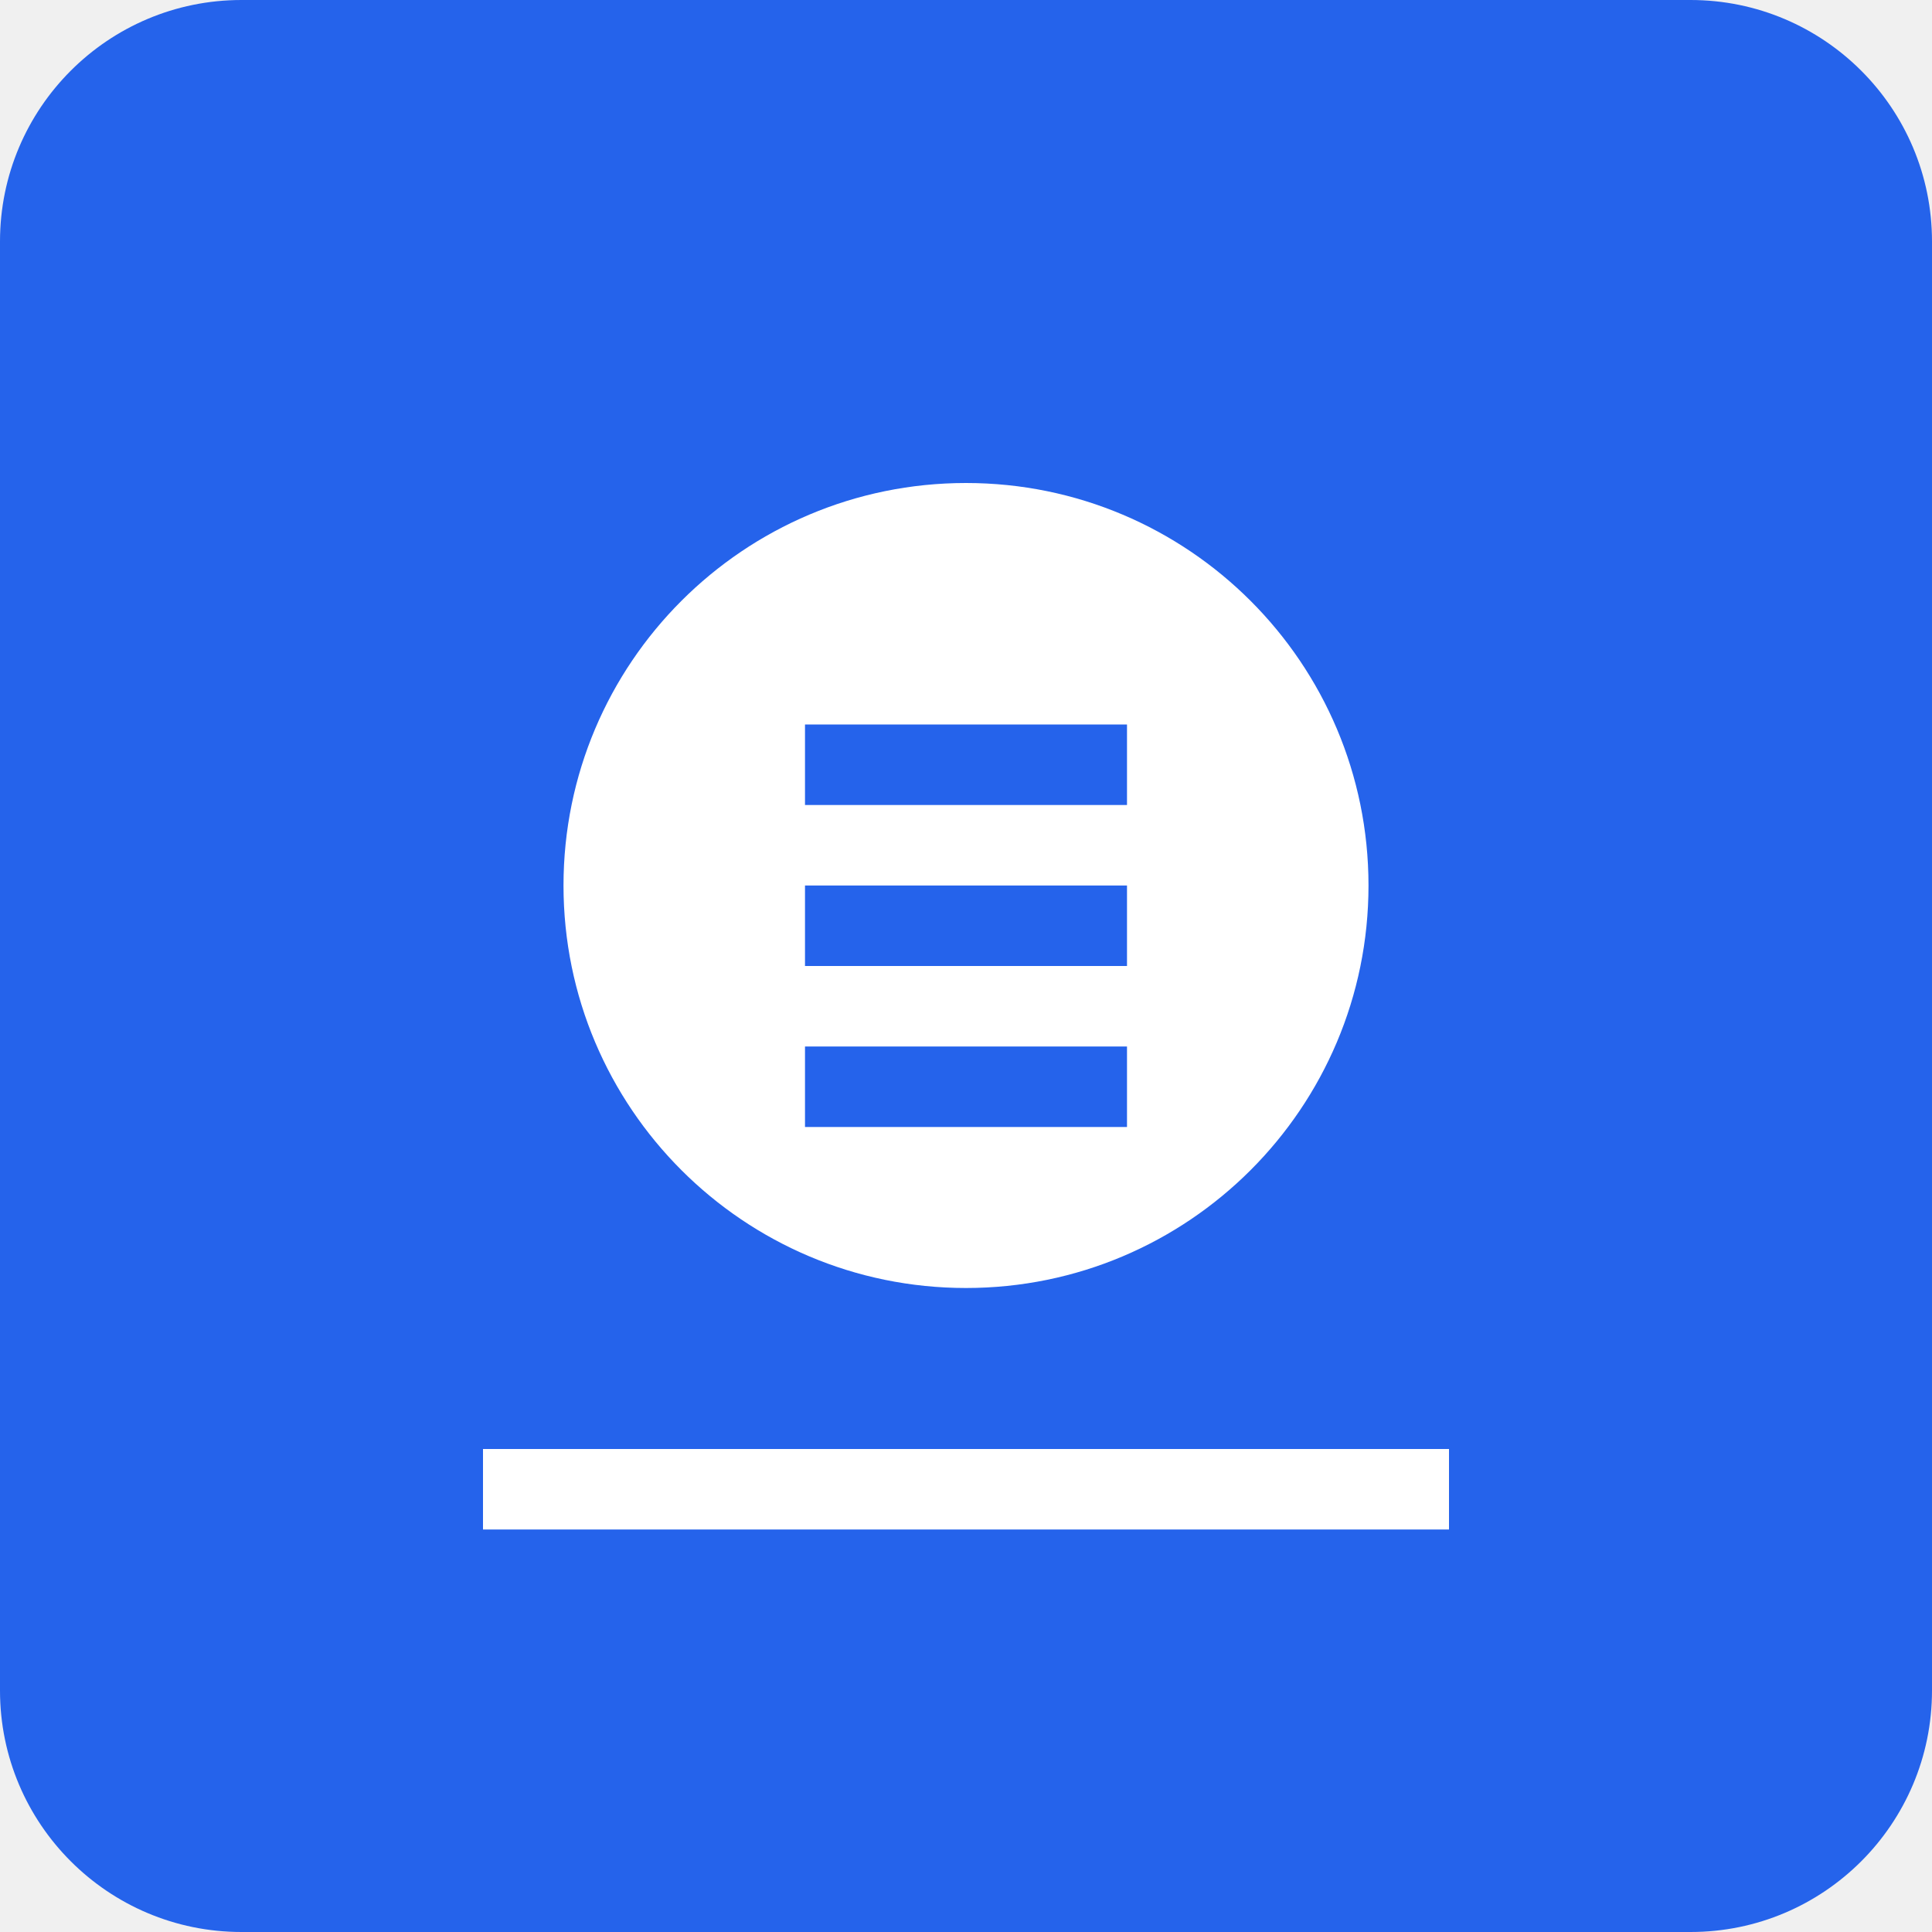
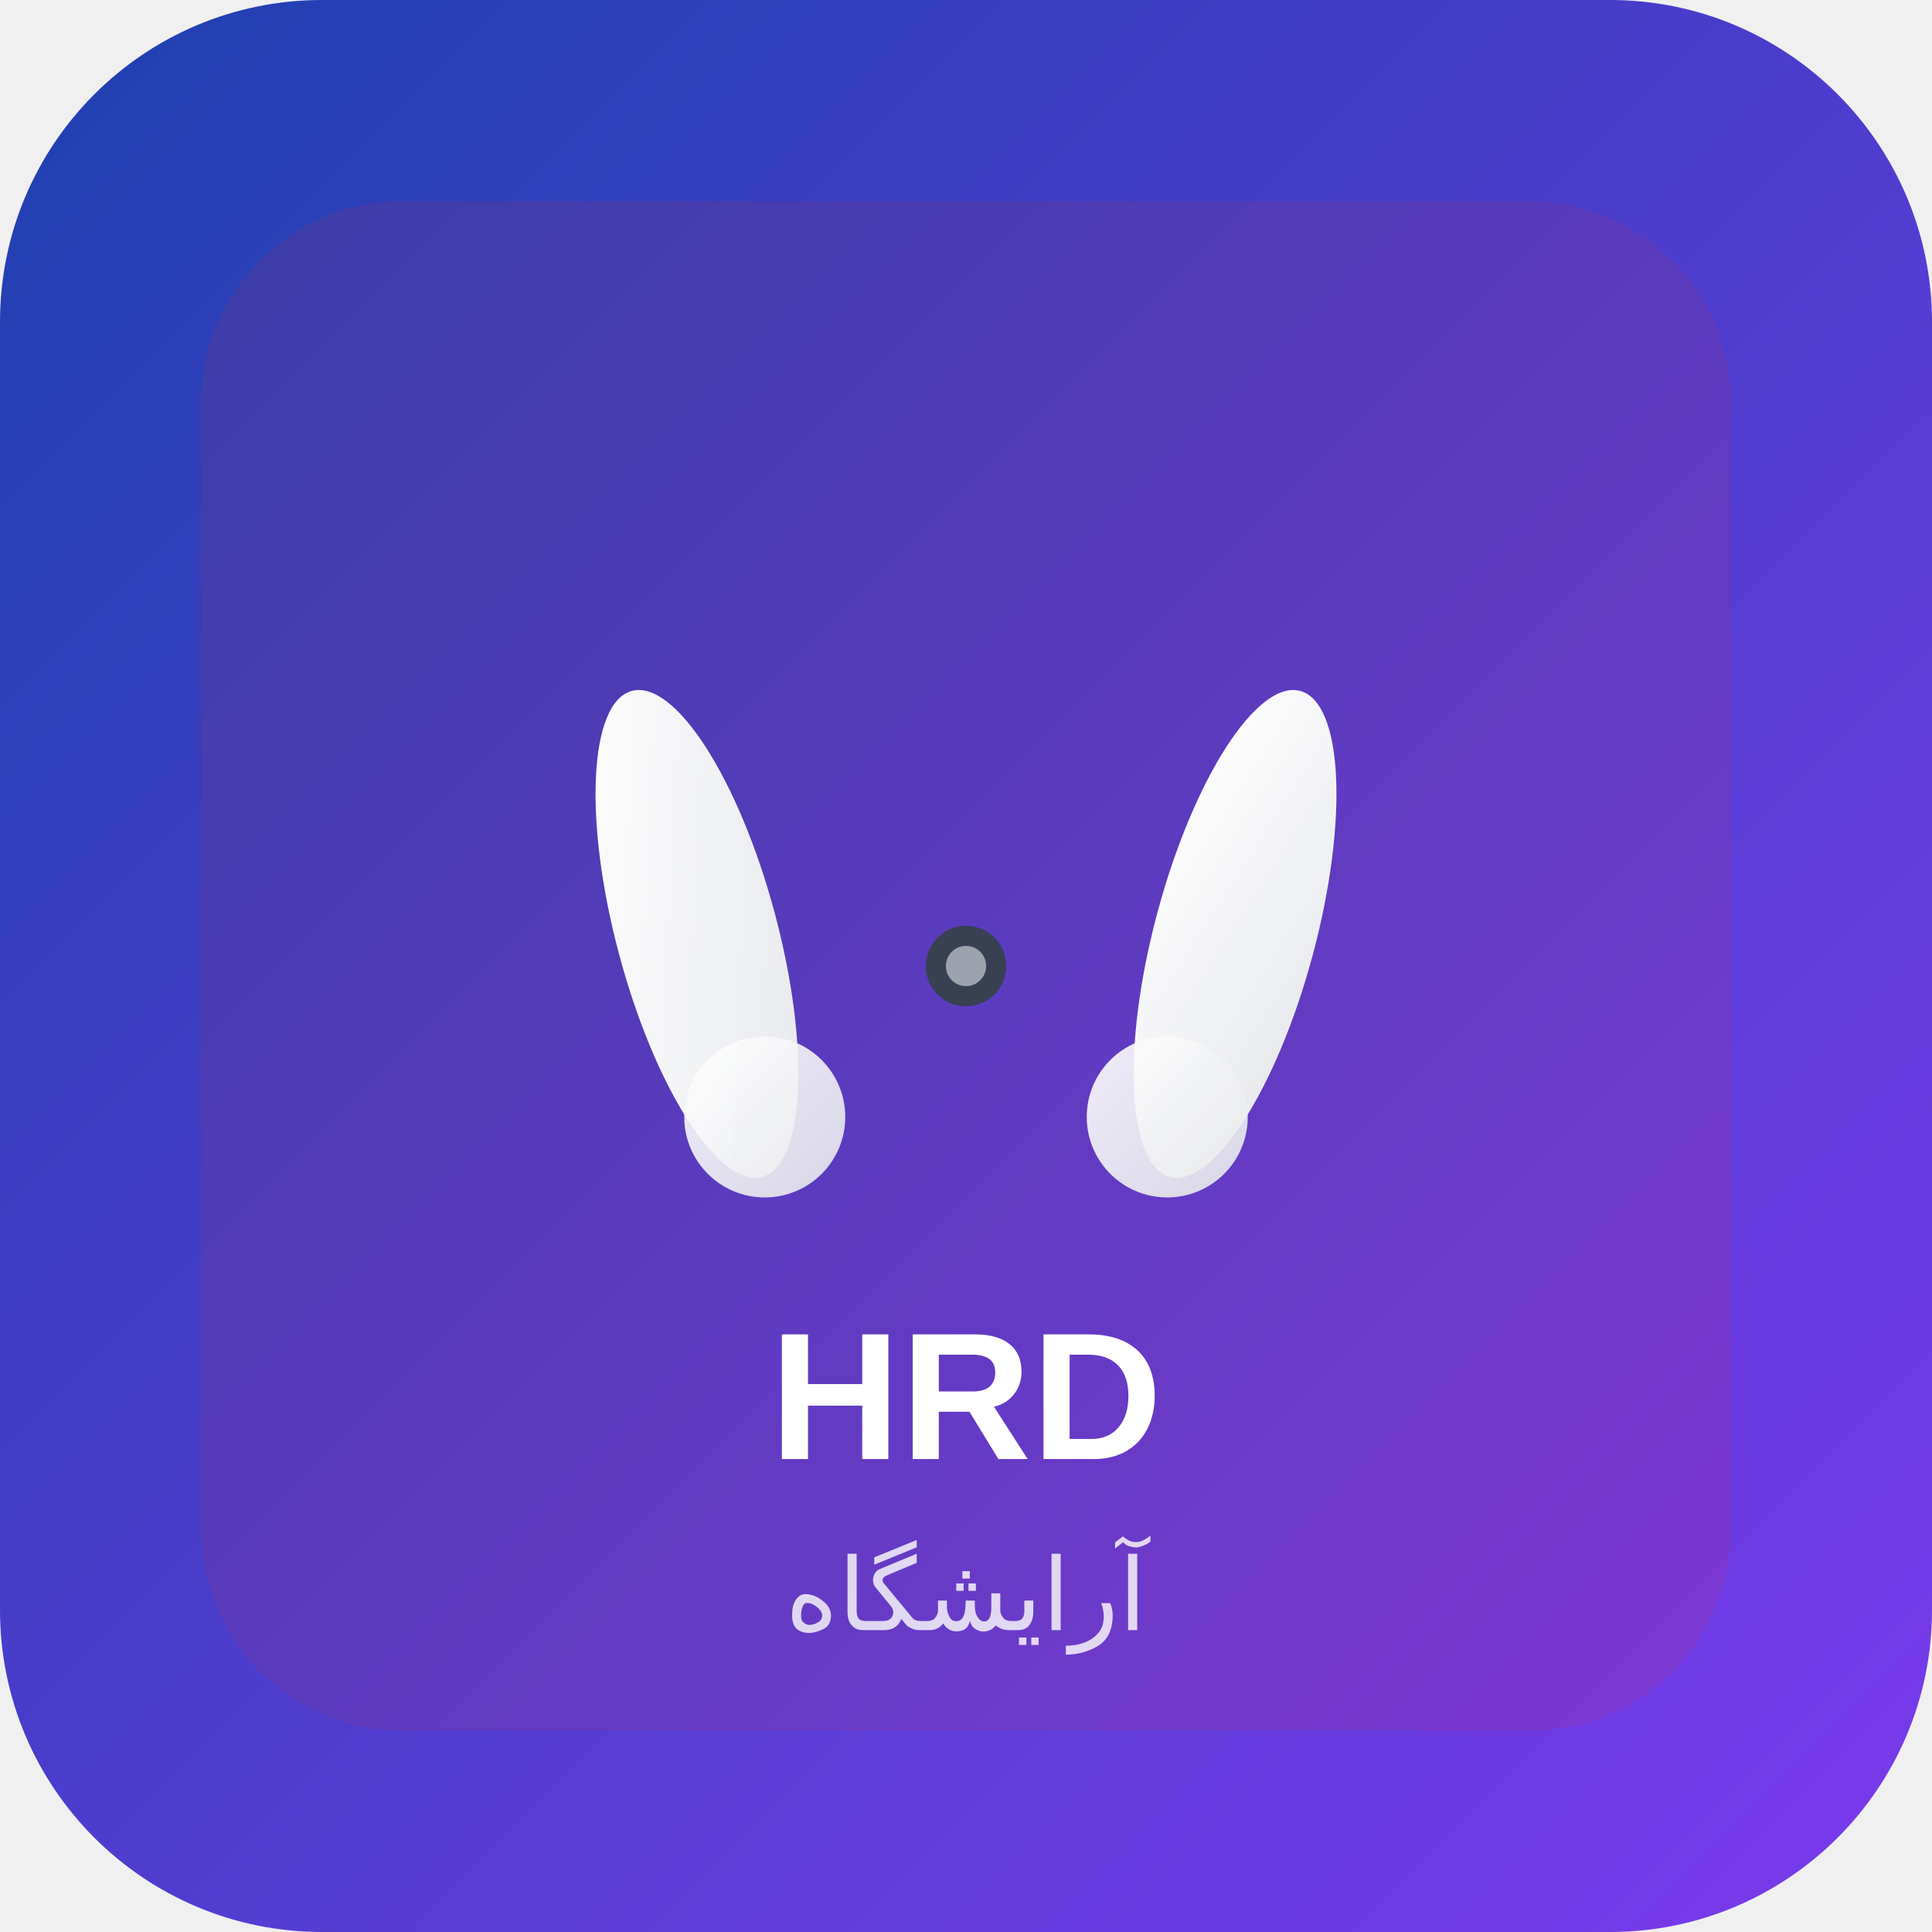
<svg xmlns="http://www.w3.org/2000/svg" width="192" height="192" viewBox="0 0 192 192" fill="none">
-   <rect width="192" height="192" rx="24" fill="#2563EB" />
-   <path d="M96 48C118.091 48 136 65.909 136 88C136 110.091 118.091 128 96 128C73.909 128 56 110.091 56 88C56 65.909 73.909 48 96 48Z" fill="white" />
-   <path d="M80 72L112 72L112 80L80 80L80 72Z" fill="#2563EB" />
-   <path d="M80 88L112 88L112 96L80 96L80 88Z" fill="#2563EB" />
-   <path d="M80 104L112 104L112 112L80 112L80 104Z" fill="#2563EB" />
-   <path d="M48 144L144 144L144 152L48 152L48 144Z" fill="white" />
+   <defs>
+     <linearGradient id="bg" x1="0%" y1="0%" x2="100%" y2="100%">
+       <stop offset="0%" style="stop-color:#1e40af" />
+       <stop offset="100%" style="stop-color:#7c3aed" />
+     </linearGradient>
+     <linearGradient id="scissorsGrad" x1="0%" y1="0%" x2="100%" y2="100%">
+       <stop offset="0%" style="stop-color:#ffffff" />
+       <stop offset="100%" style="stop-color:#e5e7eb" />
+     </linearGradient>
+   </defs>
+   <rect width="192" height="192" rx="32" fill="url(#bg)" />
+   <rect x="20" y="20" width="152" height="152" rx="20" fill="#dc2626" opacity="0.1" />
+   <g transform="translate(96,96)">
+     <ellipse cx="-25" cy="-10" rx="8" ry="25" fill="url(#scissorsGrad)" transform="rotate(-15)" />
+     <ellipse cx="25" cy="-10" rx="8" ry="25" fill="url(#scissorsGrad)" transform="rotate(15)" />
+     <circle cx="-20" cy="15" r="8" fill="url(#scissorsGrad)" opacity="0.9" />
+     <circle cx="20" cy="15" r="8" fill="url(#scissorsGrad)" opacity="0.9" />
+     <circle cx="0" cy="0" r="4" fill="#374151" />
+     <circle cx="0" cy="0" r="2" fill="#9ca3af" />
+   </g>
+   <text x="96" y="145" font-family="Arial, sans-serif" font-size="18" font-weight="bold" text-anchor="middle" fill="white">HRD</text>
+   <text x="96" y="162" font-family="Arial, sans-serif" font-size="10" text-anchor="middle" fill="white" opacity="0.8">آرایشگاه</text>
</svg>
